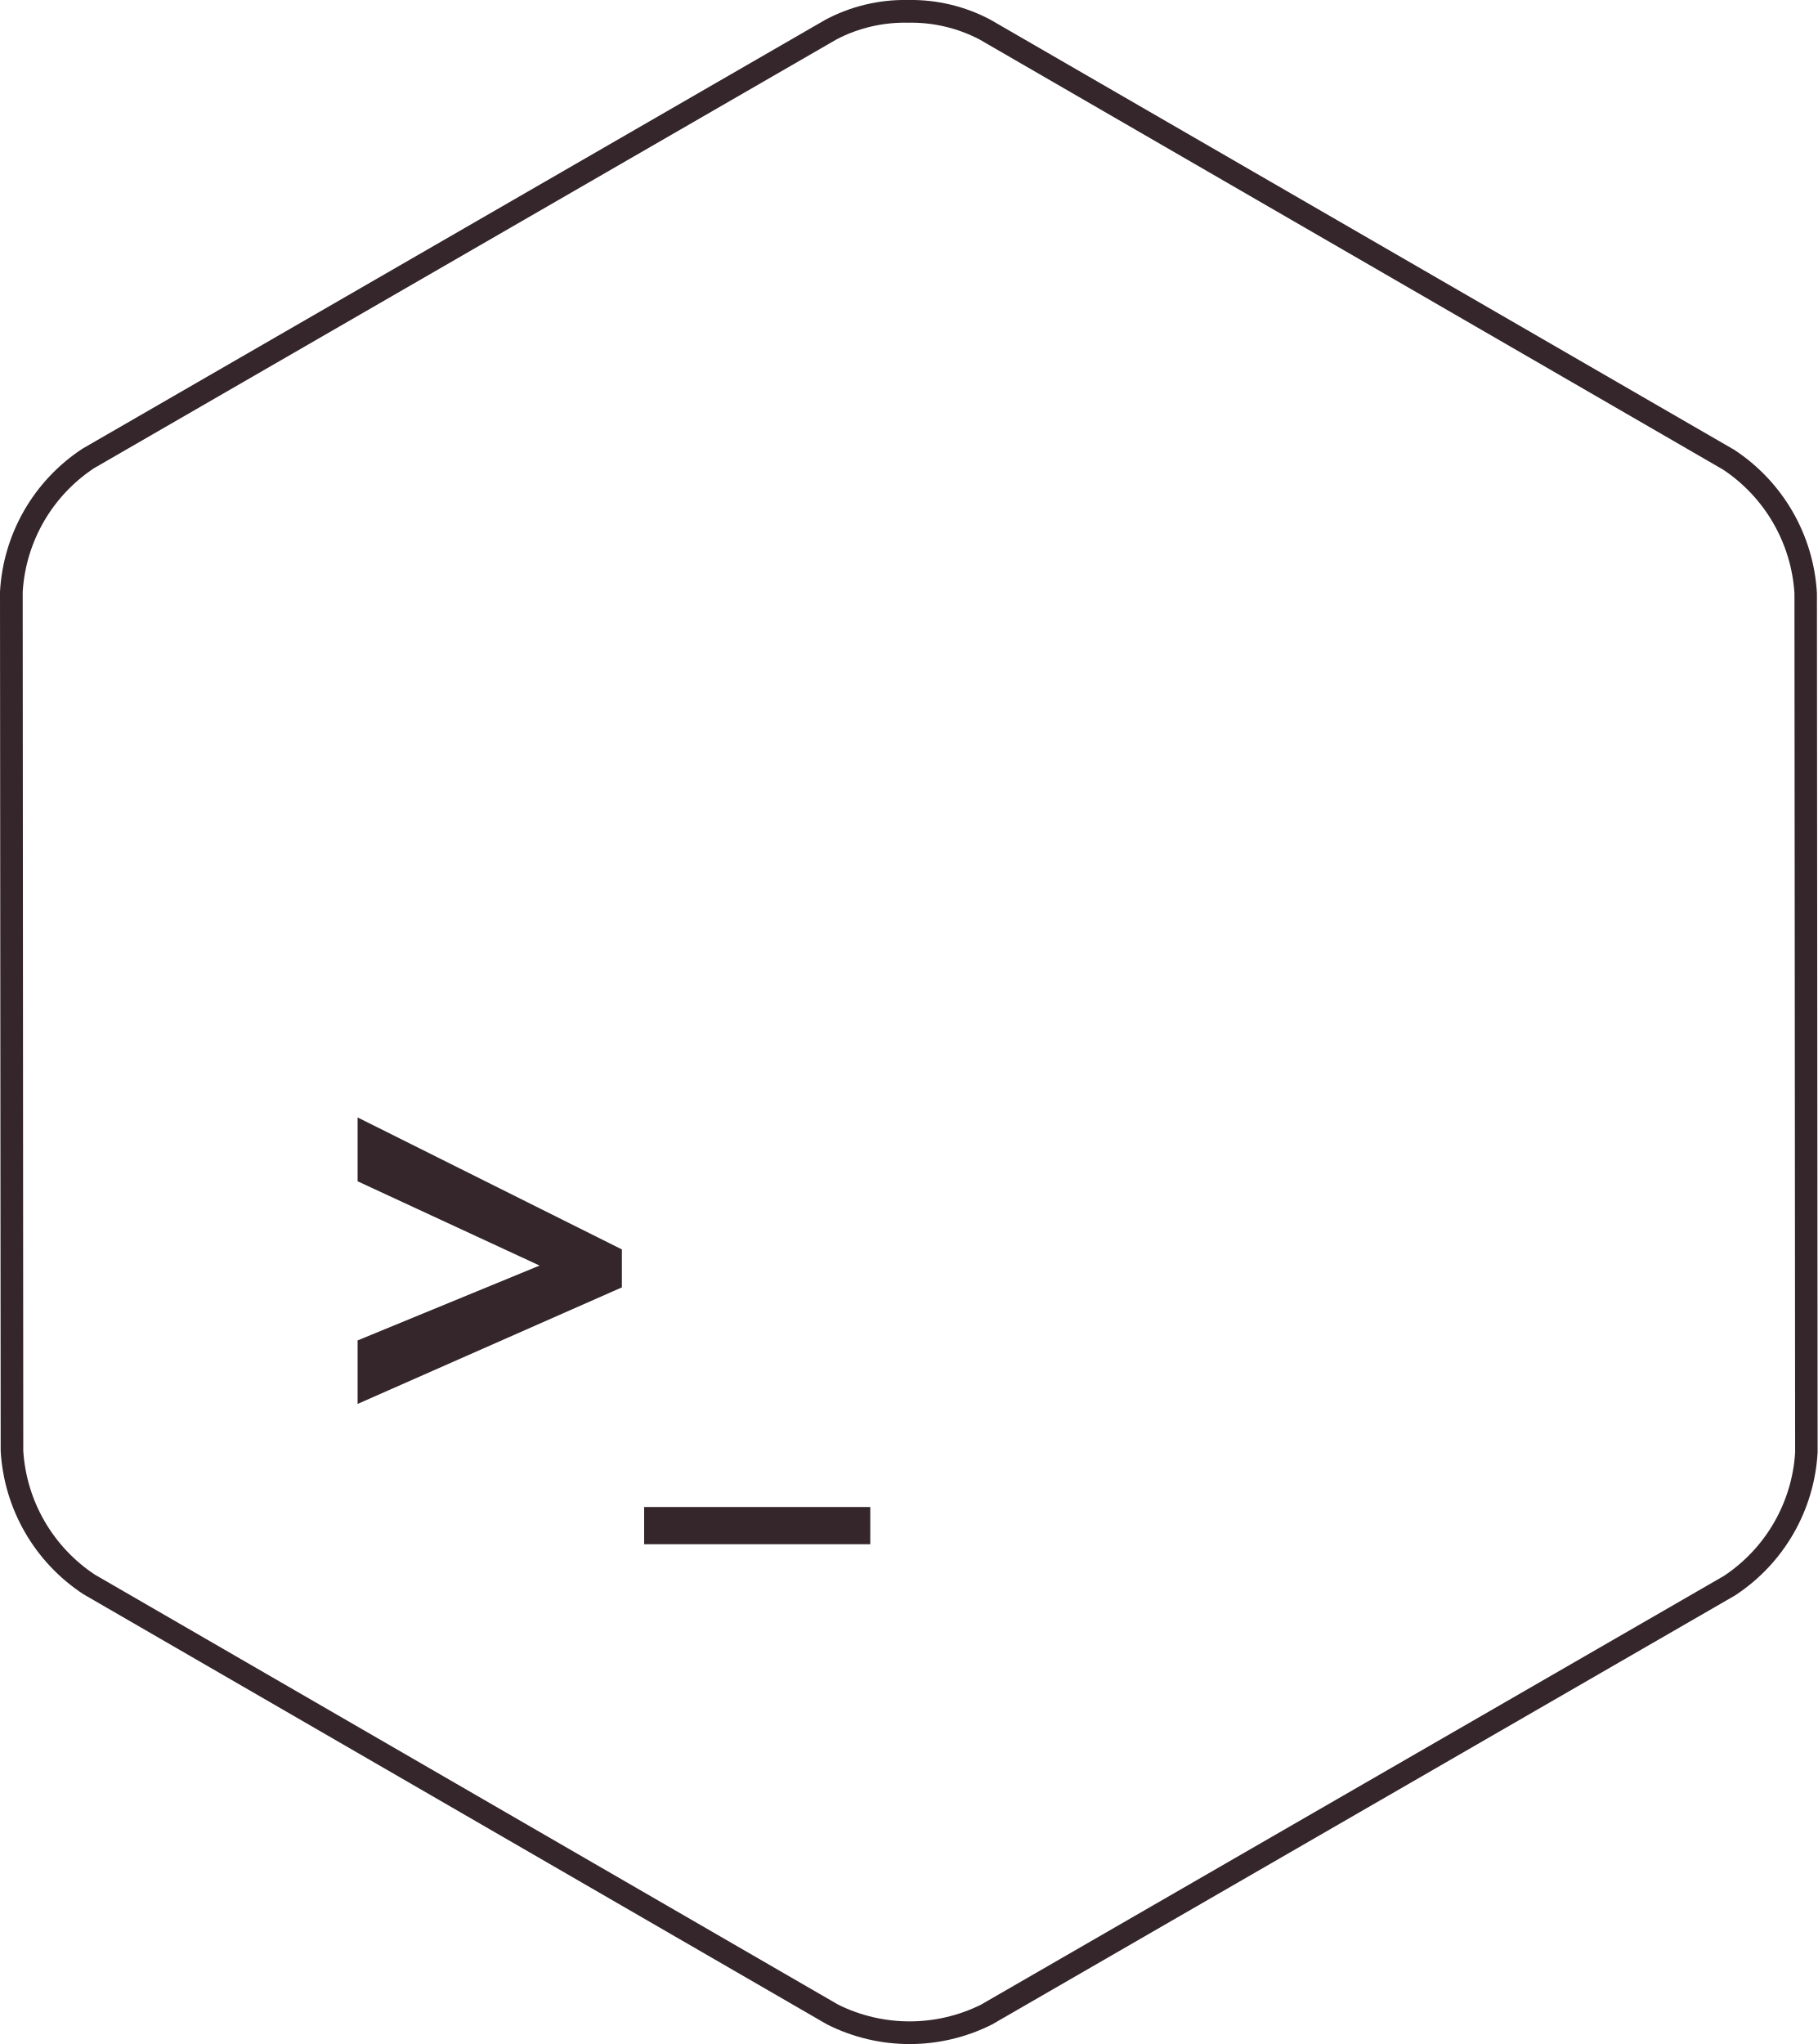
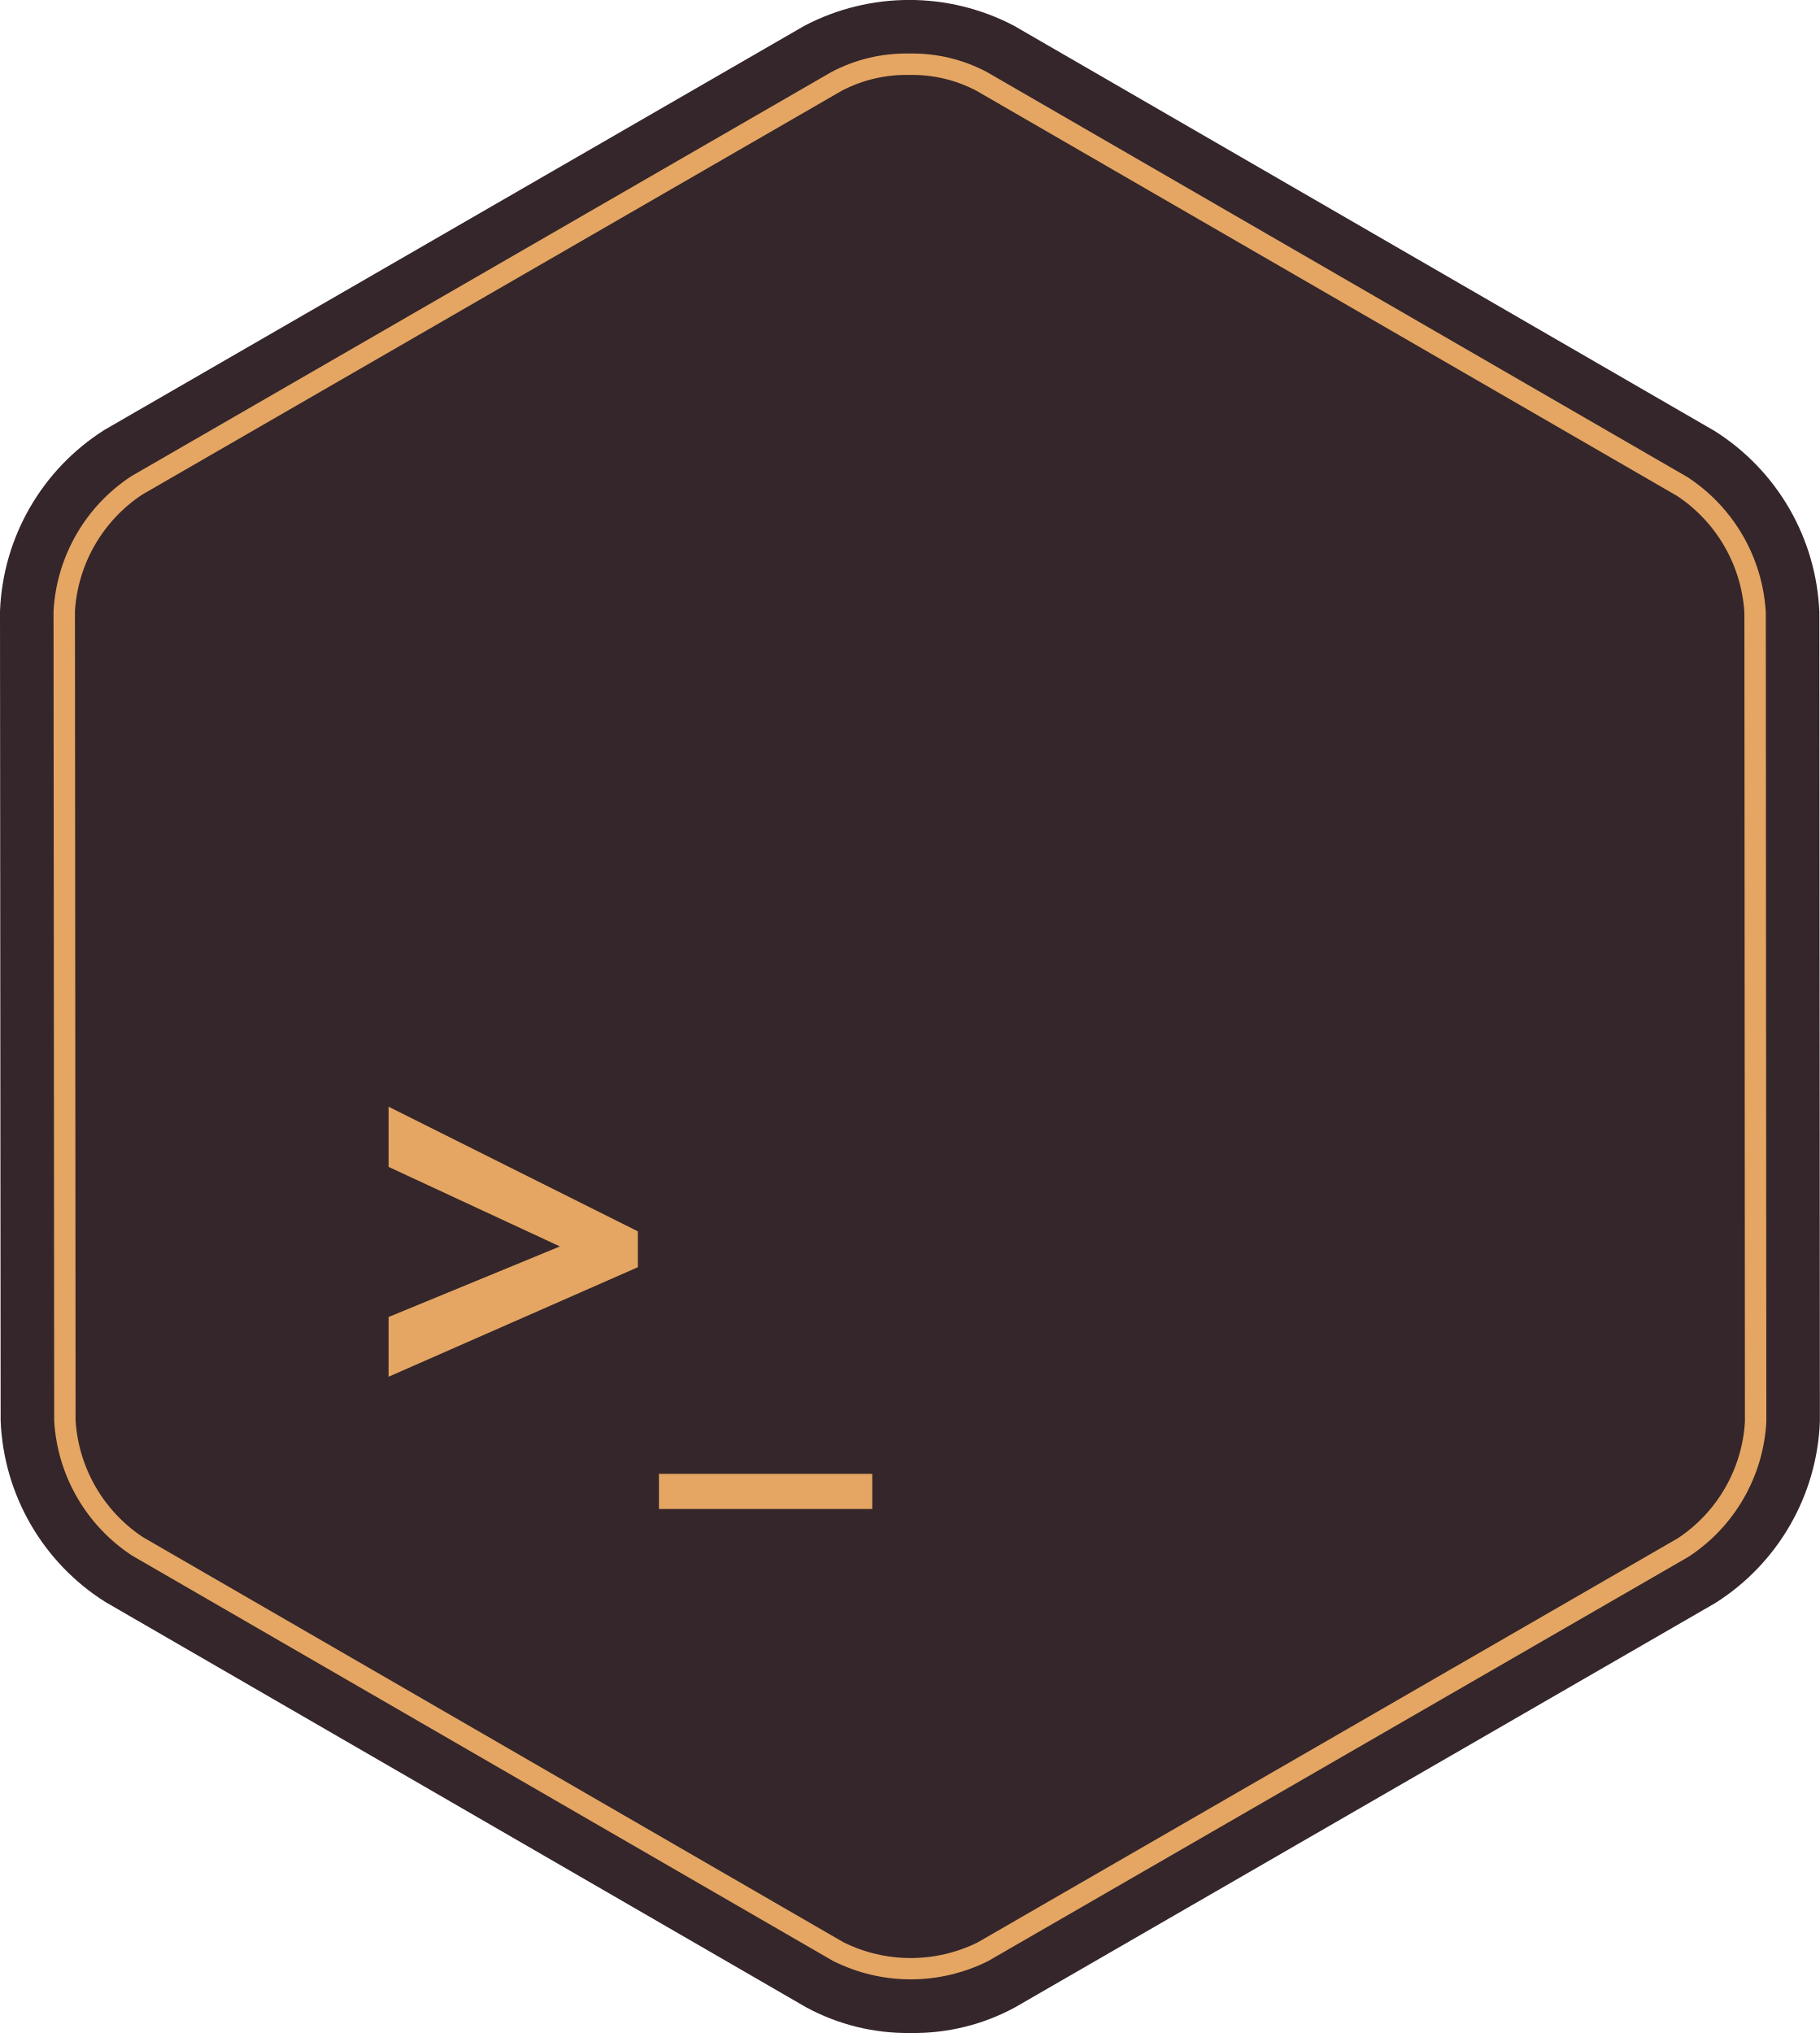
- <svg xmlns="http://www.w3.org/2000/svg" viewBox="0 0 160.11 180.03">
+ <svg xmlns="http://www.w3.org/2000/svg" viewBox="0 0 169.96 189.87">
  <defs>
-     <style>.cls-1,.cls-2{fill:#34262a;}.cls-2{font-size:48px;font-family:OpenSans-Bold, Open Sans;font-weight:700;}</style>
+     <style>.cls-1{fill:#34262a;}.cls-2{fill:#e5a663;}</style>
  </defs>
  <g id="Layer_2" data-name="Layer 2">
    <g id="Mask">
-       <path class="cls-1" d="M80,2a13,13,0,0,1,6.28,1.47l65.51,37.89a14.15,14.15,0,0,1,6.29,10.89l.06,75.68a14.09,14.09,0,0,1-6.27,10.87L86.41,176.57a14.17,14.17,0,0,1-12.56,0L8.34,138.68a14.15,14.15,0,0,1-6.29-10.89L2,52.12A14.1,14.1,0,0,1,8.28,41.24L73.71,3.46A13,13,0,0,1,80,2m0-2a14.87,14.87,0,0,0-7.27,1.73L7.28,39.51A16.14,16.14,0,0,0,0,52.12l.06,75.67a16.19,16.19,0,0,0,7.28,12.62L72.85,178.3a16.14,16.14,0,0,0,14.56,0l65.44-37.78a16.12,16.12,0,0,0,7.27-12.6l-.06-75.68a16.19,16.19,0,0,0-7.28-12.62L87.26,1.74A14.88,14.88,0,0,0,80,0Z" />
-       <text class="cls-2" transform="translate(29.44 128.42)">&gt;_</text>
+       <path class="cls-1" d="M85.06,189.87a19.88,19.88,0,0,1-9.79-2.41L9.83,149.61A21,21,0,0,1,.06,132.68L0,57.08A21,21,0,0,1,9.77,40.14L75.14,2.4a21.07,21.07,0,0,1,19.55,0l65.44,37.85a21,21,0,0,1,9.78,16.93l.05,75.6a21,21,0,0,1-9.76,16.93L94.82,187.46A19.79,19.79,0,0,1,85.06,189.87Z" />
+       <path class="cls-2" d="M84.91,7h0a12.86,12.86,0,0,1,6.27,1.47l65.45,37.85a14.13,14.13,0,0,1,6.28,10.87l.05,75.6a14.06,14.06,0,0,1-6.26,10.87L91.32,181.4a14.11,14.11,0,0,1-12.54,0L13.33,143.55a14.13,14.13,0,0,1-6.27-10.88L7,57.07A14.11,14.11,0,0,1,13.27,46.2L78.64,8.46A13,13,0,0,1,84.91,7m0-2a14.91,14.91,0,0,0-7.27,1.73L12.27,44.47A16.14,16.14,0,0,0,5,57.07l.06,75.6a16.16,16.16,0,0,0,7.27,12.61l65.45,37.85a16.14,16.14,0,0,0,14.54,0l65.38-37.74a16.1,16.1,0,0,0,7.26-12.6l-.05-75.6a16.21,16.21,0,0,0-7.28-12.61L92.19,6.74A14.85,14.85,0,0,0,84.91,5Z" />
+       <path class="cls-2" d="M36.29,123l16-6.59-16-7.43v-5.62L59.57,115v3.35L36.29,128.58Z" />
+       <path class="cls-2" d="M81.46,140.93H61.54v-3.28H81.46Z" />
    </g>
  </g>
</svg>
